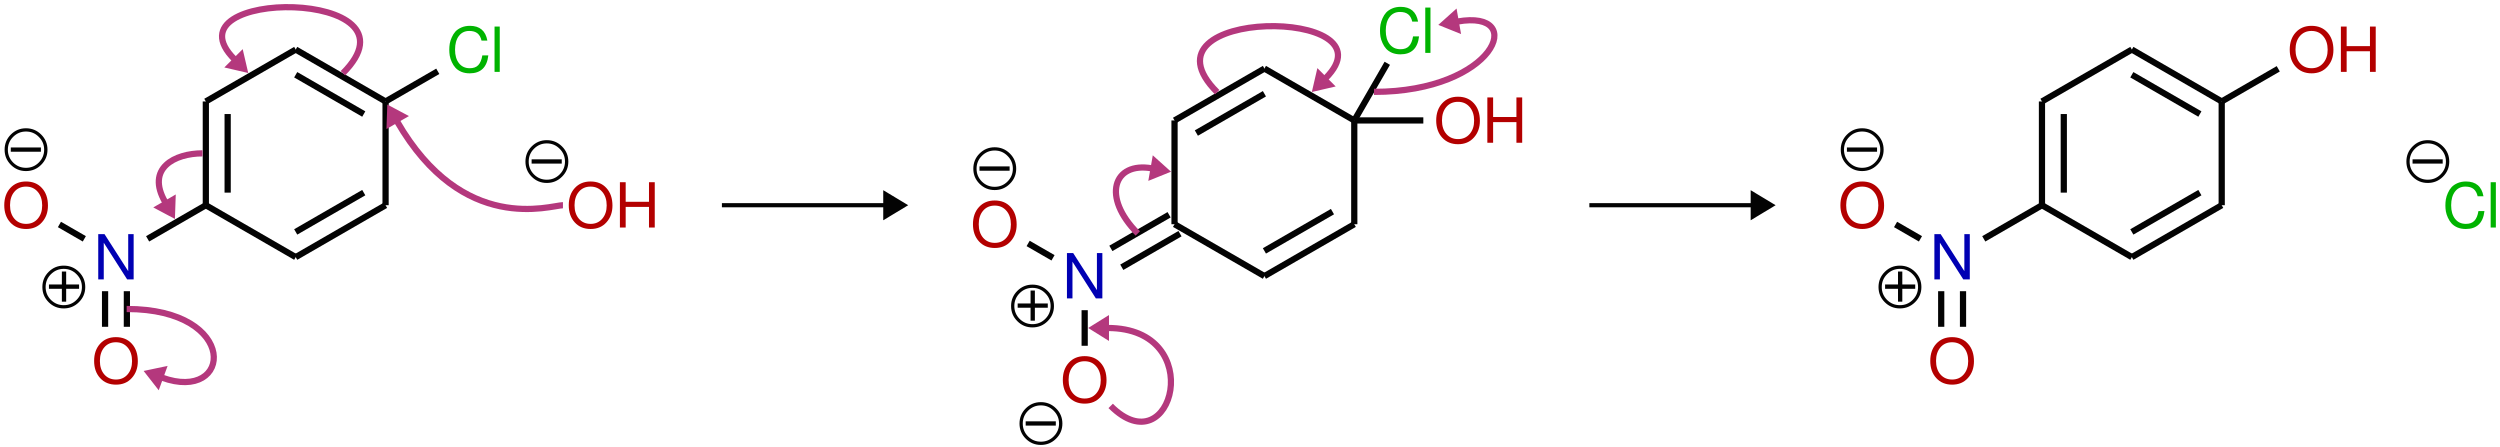
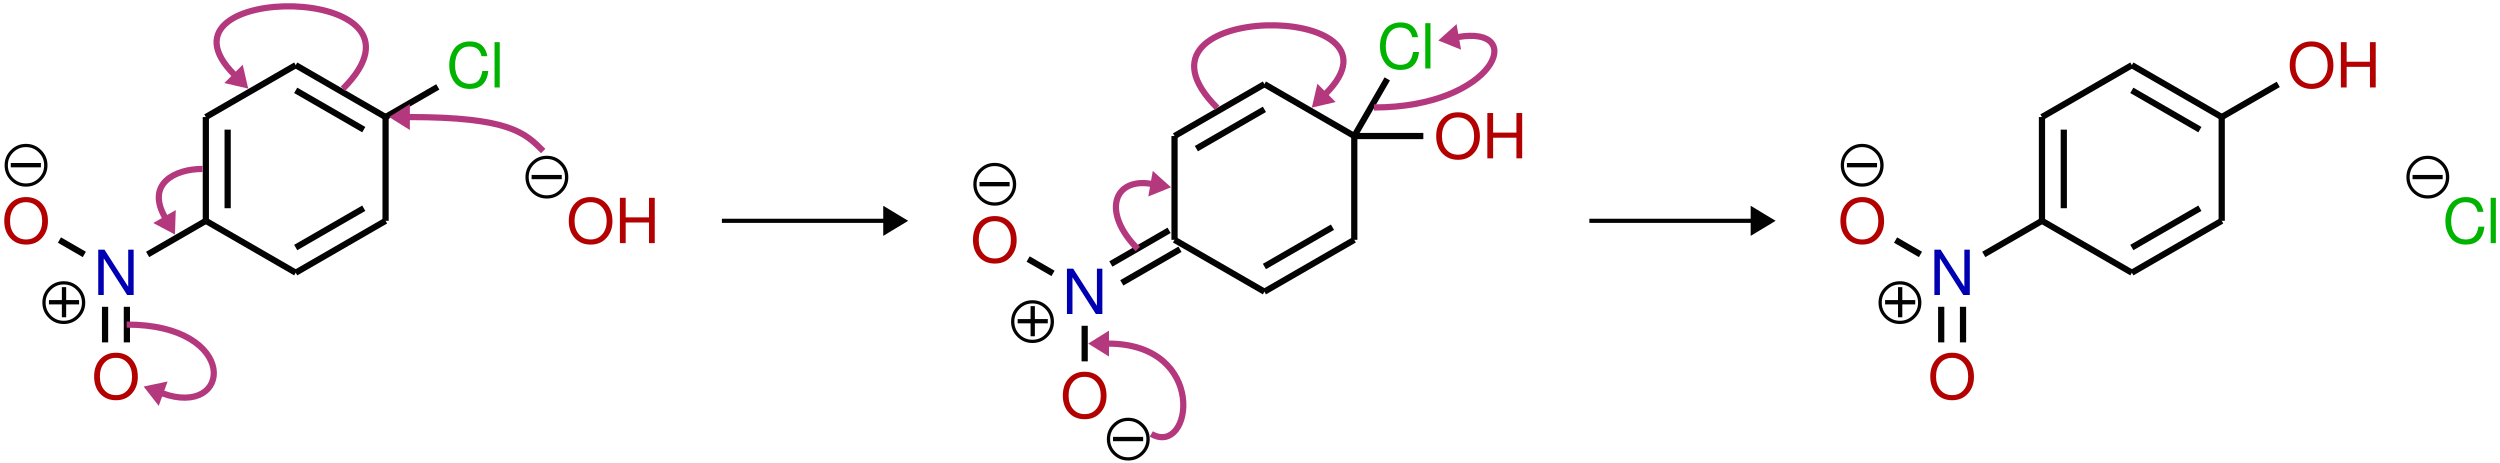
- <svg xmlns="http://www.w3.org/2000/svg" xmlns:xlink="http://www.w3.org/1999/xlink" width="481pt" height="86pt" viewBox="0 0 481 86" version="1.1">
+ <svg xmlns="http://www.w3.org/2000/svg" xmlns:xlink="http://www.w3.org/1999/xlink" width="481pt" height="89pt" viewBox="0 0 481 89" version="1.1">
  <defs>
    <g>
      <symbol overflow="visible" id="glyph0-0">
        <path style="stroke:none;" d="M 7.406 -6.219 C 7.406 -5.852 7.328 -5.52 7.172 -5.219 C 7.023 -4.926 6.848 -4.68 6.641 -4.484 C 6.43 -4.297 6.223 -4.109 6.016 -3.922 C 5.805 -3.742 5.629 -3.539 5.484 -3.312 C 5.336 -3.082 5.266 -2.844 5.266 -2.594 L 5.266 -2.031 L 4.188 -2.031 L 4.188 -2.688 C 4.188 -2.977 4.258 -3.254 4.406 -3.516 C 4.551 -3.785 4.727 -4.016 4.938 -4.203 C 5.156 -4.398 5.363 -4.594 5.562 -4.781 C 5.77 -4.969 5.945 -5.18 6.094 -5.422 C 6.25 -5.672 6.328 -5.938 6.328 -6.219 C 6.328 -6.625 6.188 -6.953 5.906 -7.203 C 5.625 -7.453 5.254 -7.578 4.797 -7.578 C 4.211 -7.578 3.805 -7.41 3.578 -7.078 C 3.359 -6.754 3.25 -6.301 3.25 -5.719 L 2.234 -5.719 C 2.234 -6.633 2.453 -7.328 2.891 -7.797 C 3.336 -8.273 3.992 -8.516 4.859 -8.516 C 5.629 -8.516 6.242 -8.305 6.703 -7.891 C 7.172 -7.473 7.406 -6.914 7.406 -6.219 Z M 5.266 -0.891 L 5.266 0.344 L 4.188 0.344 L 4.188 -0.891 Z M 0.422 1.656 L 0.422 -9.562 L 9.141 -9.562 L 9.141 1.656 Z M 1.406 0.828 L 8.156 0.828 L 8.156 -8.719 L 1.406 -8.719 Z M 1.406 0.828 " />
      </symbol>
      <symbol overflow="visible" id="glyph0-1">
        <path style="stroke:none;" d="M 8.891 -4.219 C 8.891 -2.926 8.504 -1.852 7.734 -1 C 6.973 -0.145 5.957 0.281 4.688 0.281 C 3.426 0.281 2.41 -0.141 1.641 -0.984 C 0.867 -1.828 0.484 -2.926 0.484 -4.281 C 0.484 -5.645 0.867 -6.75 1.641 -7.594 C 2.41 -8.438 3.422 -8.859 4.672 -8.859 C 5.953 -8.859 6.973 -8.438 7.734 -7.594 C 8.504 -6.75 8.891 -5.625 8.891 -4.219 Z M 4.672 -7.875 C 3.742 -7.875 3 -7.547 2.438 -6.891 C 1.875 -6.234 1.594 -5.363 1.594 -4.281 C 1.594 -3.207 1.875 -2.344 2.438 -1.688 C 3.008 -1.031 3.758 -0.703 4.688 -0.703 C 5.613 -0.703 6.359 -1.031 6.922 -1.688 C 7.492 -2.344 7.781 -3.195 7.781 -4.25 C 7.781 -5.344 7.492 -6.219 6.922 -6.875 C 6.359 -7.539 5.609 -7.875 4.672 -7.875 Z M 4.672 -7.875 " />
      </symbol>
      <symbol overflow="visible" id="glyph0-2">
        <path style="stroke:none;" d="M 7.766 -8.719 L 7.766 0 L 6.516 0 L 2.016 -7.062 L 2.016 0 L 0.953 0 L 0.953 -8.719 L 2.156 -8.719 L 6.719 -1.594 L 6.719 -8.719 Z M 7.766 -8.719 " />
      </symbol>
      <symbol overflow="visible" id="glyph0-3">
        <path style="stroke:none;" d="M 2.156 -6.406 C 1.477 -5.727 1.141 -4.906 1.141 -3.938 C 1.141 -2.977 1.477 -2.156 2.156 -1.469 C 2.844 -0.789 3.664 -0.453 4.625 -0.453 C 5.594 -0.453 6.414 -0.789 7.094 -1.469 C 7.781 -2.156 8.125 -2.977 8.125 -3.938 C 8.125 -4.906 7.781 -5.727 7.094 -6.406 C 6.414 -7.094 5.594 -7.438 4.625 -7.438 C 3.664 -7.438 2.844 -7.094 2.156 -6.406 Z M 1.719 -1.031 C 0.914 -1.832 0.516 -2.801 0.516 -3.938 C 0.516 -5.082 0.914 -6.055 1.719 -6.859 C 2.52 -7.66 3.488 -8.062 4.625 -8.062 C 5.77 -8.062 6.742 -7.66 7.547 -6.859 C 8.359 -6.055 8.766 -5.082 8.766 -3.938 C 8.766 -2.801 8.359 -1.832 7.547 -1.031 C 6.742 -0.227 5.77 0.172 4.625 0.172 C 3.488 0.172 2.52 -0.227 1.719 -1.031 Z M 7.578 -4.438 L 7.578 -3.609 L 5.094 -3.609 L 5.094 -1.125 L 4.266 -1.125 L 4.266 -3.609 L 1.781 -3.609 L 1.781 -4.438 L 4.266 -4.438 L 4.266 -6.922 L 5.094 -6.922 L 5.094 -4.438 Z M 7.578 -4.438 " />
      </symbol>
      <symbol overflow="visible" id="glyph0-4">
        <path style="stroke:none;" d="M 7.5 -4.375 L 7.5 -3.547 L 1.703 -3.547 L 1.703 -4.375 Z M 2.156 -6.406 C 1.477 -5.727 1.141 -4.906 1.141 -3.938 C 1.141 -2.977 1.477 -2.156 2.156 -1.469 C 2.844 -0.789 3.664 -0.453 4.625 -0.453 C 5.594 -0.453 6.414 -0.789 7.094 -1.469 C 7.781 -2.156 8.125 -2.977 8.125 -3.938 C 8.125 -4.906 7.781 -5.727 7.094 -6.406 C 6.414 -7.094 5.594 -7.438 4.625 -7.438 C 3.664 -7.438 2.844 -7.094 2.156 -6.406 Z M 1.719 -1.031 C 0.914 -1.832 0.516 -2.801 0.516 -3.938 C 0.516 -5.082 0.914 -6.055 1.719 -6.859 C 2.52 -7.66 3.488 -8.062 4.625 -8.062 C 5.77 -8.062 6.742 -7.66 7.547 -6.859 C 8.359 -6.055 8.766 -5.082 8.766 -3.938 C 8.766 -2.801 8.359 -1.832 7.547 -1.031 C 6.742 -0.227 5.77 0.172 4.625 0.172 C 3.488 0.172 2.52 -0.227 1.719 -1.031 Z M 1.719 -1.031 " />
      </symbol>
      <symbol overflow="visible" id="glyph0-5">
        <path style="stroke:none;" d="M 0.484 -4.25 C 0.484 -4.656 0.516 -5.051 0.578 -5.438 C 0.648 -5.832 0.781 -6.238 0.969 -6.656 C 1.156 -7.082 1.391 -7.453 1.672 -7.766 C 1.961 -8.078 2.348 -8.336 2.828 -8.547 C 3.305 -8.754 3.848 -8.859 4.453 -8.859 C 6.348 -8.859 7.469 -7.91 7.812 -6.016 L 6.688 -6.016 C 6.551 -6.629 6.297 -7.094 5.922 -7.406 C 5.547 -7.719 5.016 -7.875 4.328 -7.875 C 3.484 -7.875 2.816 -7.551 2.328 -6.906 C 1.836 -6.258 1.594 -5.379 1.594 -4.266 C 1.594 -3.172 1.848 -2.301 2.359 -1.656 C 2.867 -1.02 3.555 -0.703 4.422 -0.703 C 5.141 -0.703 5.688 -0.898 6.062 -1.297 C 6.445 -1.703 6.707 -2.328 6.844 -3.172 L 8 -3.172 C 7.738 -0.867 6.539 0.281 4.406 0.281 C 3.812 0.281 3.273 0.18 2.797 -0.016 C 2.328 -0.223 1.953 -0.484 1.672 -0.797 C 1.391 -1.109 1.156 -1.473 0.969 -1.891 C 0.781 -2.305 0.648 -2.707 0.578 -3.094 C 0.516 -3.477 0.484 -3.863 0.484 -4.25 Z M 0.484 -4.25 " />
      </symbol>
      <symbol overflow="visible" id="glyph0-6">
        <path style="stroke:none;" d="M 1.719 -8.719 L 1.719 0 L 0.719 0 L 0.719 -8.719 Z M 1.719 -8.719 " />
      </symbol>
      <symbol overflow="visible" id="glyph0-7">
        <path style="stroke:none;" d="M 6.547 -3.969 L 2.062 -3.969 L 2.062 0 L 0.953 0 L 0.953 -8.719 L 2.062 -8.719 L 2.062 -4.953 L 6.547 -4.953 L 6.547 -8.719 L 7.656 -8.719 L 7.656 0 L 6.547 0 Z M 6.547 -3.969 " />
      </symbol>
    </g>
  </defs>
  <g id="surface76">
    <g style="fill:rgb(70%,0%,0%);fill-opacity:1;">
-       <use xlink:href="#glyph0-1" x="17.626" y="73.725" />
+       <use xlink:href="#glyph0-1" x="17.626" y="76.725" />
    </g>
    <g style="fill:rgb(0%,0%,70%);fill-opacity:1;">
-       <use xlink:href="#glyph0-2" x="17.948" y="53.76" />
+       <use xlink:href="#glyph0-2" x="17.948" y="56.76" />
    </g>
    <g style="fill:rgb(0.999%,0.999%,0.999%);fill-opacity:1;">
-       <use xlink:href="#glyph0-3" x="7.637" y="59.169" />
+       <use xlink:href="#glyph0-3" x="7.637" y="62.169" />
    </g>
-     <path style="fill:none;stroke-width:1.196;stroke-linecap:butt;stroke-linejoin:miter;stroke:rgb(0.999%,0.999%,0.999%);stroke-opacity:1;stroke-miterlimit:10;" d="M -2.097 10.85 L -2.097 17.698 " transform="matrix(1,0,0,-1,22.312,73.725)" />
-     <path style="fill:none;stroke-width:1.196;stroke-linecap:butt;stroke-linejoin:miter;stroke:rgb(0.999%,0.999%,0.999%);stroke-opacity:1;stroke-miterlimit:10;" d="M 2.098 10.85 L 2.098 17.698 " transform="matrix(1,0,0,-1,22.312,73.725)" />
+     <path style="fill:none;stroke-width:1.196;stroke-linecap:butt;stroke-linejoin:miter;stroke:rgb(0.999%,0.999%,0.999%);stroke-opacity:1;stroke-miterlimit:10;" d="M -2.097 10.85 L -2.097 17.698 " transform="matrix(1,0,0,-1,22.312,76.725)" />
+     <path style="fill:none;stroke-width:1.196;stroke-linecap:butt;stroke-linejoin:miter;stroke:rgb(0.999%,0.999%,0.999%);stroke-opacity:1;stroke-miterlimit:10;" d="M 2.098 10.85 L 2.098 17.698 " transform="matrix(1,0,0,-1,22.312,76.725)" />
    <g style="fill:rgb(70%,0%,0%);fill-opacity:1;">
-       <use xlink:href="#glyph0-1" x="0.335" y="43.777" />
+       <use xlink:href="#glyph0-1" x="0.335" y="46.777" />
    </g>
    <g style="fill:rgb(0.999%,0.999%,0.999%);fill-opacity:1;">
-       <use xlink:href="#glyph0-4" x="0.371" y="32.742" />
+       <use xlink:href="#glyph0-4" x="0.371" y="35.742" />
    </g>
-     <path style="fill:none;stroke-width:1.196;stroke-linecap:butt;stroke-linejoin:miter;stroke:rgb(0.999%,0.999%,0.999%);stroke-opacity:1;stroke-miterlimit:10;" d="M -6.089 27.772 L -10.878 30.538 " transform="matrix(1,0,0,-1,22.312,73.725)" />
-     <path style="fill:none;stroke-width:1.196;stroke-linecap:butt;stroke-linejoin:miter;stroke:rgb(0.999%,0.999%,0.999%);stroke-opacity:1;stroke-miterlimit:10;" d="M 6.09 27.772 L 17.29 34.241 " transform="matrix(1,0,0,-1,22.312,73.725)" />
-     <path style="fill:none;stroke-width:1.196;stroke-linecap:butt;stroke-linejoin:miter;stroke:rgb(0.999%,0.999%,0.999%);stroke-opacity:1;stroke-miterlimit:10;" d="M 17.29 34.241 L 34.583 24.256 " transform="matrix(1,0,0,-1,22.312,73.725)" />
-     <path style="fill:none;stroke-width:1.196;stroke-linecap:butt;stroke-linejoin:miter;stroke:rgb(0.999%,0.999%,0.999%);stroke-opacity:1;stroke-miterlimit:10;" d="M 34.583 24.256 L 51.872 34.241 " transform="matrix(1,0,0,-1,22.312,73.725)" />
-     <path style="fill:none;stroke-width:1.196;stroke-linecap:butt;stroke-linejoin:miter;stroke:rgb(0.999%,0.999%,0.999%);stroke-opacity:1;stroke-miterlimit:10;" d="M 34.583 29.104 L 47.676 36.663 " transform="matrix(1,0,0,-1,22.312,73.725)" />
-     <path style="fill:none;stroke-width:1.196;stroke-linecap:butt;stroke-linejoin:miter;stroke:rgb(0.999%,0.999%,0.999%);stroke-opacity:1;stroke-miterlimit:10;" d="M 51.872 34.241 L 51.872 54.205 " transform="matrix(1,0,0,-1,22.312,73.725)" />
+     <path style="fill:none;stroke-width:1.196;stroke-linecap:butt;stroke-linejoin:miter;stroke:rgb(0.999%,0.999%,0.999%);stroke-opacity:1;stroke-miterlimit:10;" d="M -6.089 27.772 L -10.878 30.538 " transform="matrix(1,0,0,-1,22.312,76.725)" />
+     <path style="fill:none;stroke-width:1.196;stroke-linecap:butt;stroke-linejoin:miter;stroke:rgb(0.999%,0.999%,0.999%);stroke-opacity:1;stroke-miterlimit:10;" d="M 6.09 27.772 L 17.29 34.241 " transform="matrix(1,0,0,-1,22.312,76.725)" />
+     <path style="fill:none;stroke-width:1.196;stroke-linecap:butt;stroke-linejoin:miter;stroke:rgb(0.999%,0.999%,0.999%);stroke-opacity:1;stroke-miterlimit:10;" d="M 17.29 34.241 L 34.583 24.256 " transform="matrix(1,0,0,-1,22.312,76.725)" />
+     <path style="fill:none;stroke-width:1.196;stroke-linecap:butt;stroke-linejoin:miter;stroke:rgb(0.999%,0.999%,0.999%);stroke-opacity:1;stroke-miterlimit:10;" d="M 34.583 24.256 L 51.872 34.241 " transform="matrix(1,0,0,-1,22.312,76.725)" />
+     <path style="fill:none;stroke-width:1.196;stroke-linecap:butt;stroke-linejoin:miter;stroke:rgb(0.999%,0.999%,0.999%);stroke-opacity:1;stroke-miterlimit:10;" d="M 34.583 29.104 L 47.676 36.663 " transform="matrix(1,0,0,-1,22.312,76.725)" />
+     <path style="fill:none;stroke-width:1.196;stroke-linecap:butt;stroke-linejoin:miter;stroke:rgb(0.999%,0.999%,0.999%);stroke-opacity:1;stroke-miterlimit:10;" d="M 51.872 34.241 L 51.872 54.205 " transform="matrix(1,0,0,-1,22.312,76.725)" />
    <g style="fill:rgb(0%,70%,0%);fill-opacity:1;">
-       <use xlink:href="#glyph0-5" x="85.956" y="13.829" />
-       <use xlink:href="#glyph0-6" x="94.432" y="13.829" />
+       <use xlink:href="#glyph0-5" x="85.956" y="16.829" />
+       <use xlink:href="#glyph0-6" x="94.432" y="16.829" />
    </g>
-     <path style="fill:none;stroke-width:1.196;stroke-linecap:butt;stroke-linejoin:miter;stroke:rgb(0.999%,0.999%,0.999%);stroke-opacity:1;stroke-miterlimit:10;" d="M 51.872 54.205 L 61.918 60.006 " transform="matrix(1,0,0,-1,22.312,73.725)" />
-     <path style="fill:none;stroke-width:1.196;stroke-linecap:butt;stroke-linejoin:miter;stroke:rgb(0.999%,0.999%,0.999%);stroke-opacity:1;stroke-miterlimit:10;" d="M 51.872 54.205 L 34.583 64.19 " transform="matrix(1,0,0,-1,22.312,73.725)" />
-     <path style="fill:none;stroke-width:1.196;stroke-linecap:butt;stroke-linejoin:miter;stroke:rgb(0.999%,0.999%,0.999%);stroke-opacity:1;stroke-miterlimit:10;" d="M 47.676 51.784 L 34.583 59.342 " transform="matrix(1,0,0,-1,22.312,73.725)" />
-     <path style="fill:none;stroke-width:1.196;stroke-linecap:butt;stroke-linejoin:miter;stroke:rgb(0.999%,0.999%,0.999%);stroke-opacity:1;stroke-miterlimit:10;" d="M 34.583 64.19 L 17.29 54.205 " transform="matrix(1,0,0,-1,22.312,73.725)" />
-     <path style="fill:none;stroke-width:1.196;stroke-linecap:butt;stroke-linejoin:miter;stroke:rgb(0.999%,0.999%,0.999%);stroke-opacity:1;stroke-miterlimit:10;" d="M 17.29 54.205 L 17.29 34.241 " transform="matrix(1,0,0,-1,22.312,73.725)" />
-     <path style="fill:none;stroke-width:1.196;stroke-linecap:butt;stroke-linejoin:miter;stroke:rgb(0.999%,0.999%,0.999%);stroke-opacity:1;stroke-miterlimit:10;" d="M 21.489 51.784 L 21.489 36.663 " transform="matrix(1,0,0,-1,22.312,73.725)" />
+     <path style="fill:none;stroke-width:1.196;stroke-linecap:butt;stroke-linejoin:miter;stroke:rgb(0.999%,0.999%,0.999%);stroke-opacity:1;stroke-miterlimit:10;" d="M 51.872 54.205 L 61.918 60.006 " transform="matrix(1,0,0,-1,22.312,76.725)" />
+     <path style="fill:none;stroke-width:1.196;stroke-linecap:butt;stroke-linejoin:miter;stroke:rgb(0.999%,0.999%,0.999%);stroke-opacity:1;stroke-miterlimit:10;" d="M 51.872 54.205 L 34.583 64.19 " transform="matrix(1,0,0,-1,22.312,76.725)" />
+     <path style="fill:none;stroke-width:1.196;stroke-linecap:butt;stroke-linejoin:miter;stroke:rgb(0.999%,0.999%,0.999%);stroke-opacity:1;stroke-miterlimit:10;" d="M 47.676 51.784 L 34.583 59.342 " transform="matrix(1,0,0,-1,22.312,76.725)" />
+     <path style="fill:none;stroke-width:1.196;stroke-linecap:butt;stroke-linejoin:miter;stroke:rgb(0.999%,0.999%,0.999%);stroke-opacity:1;stroke-miterlimit:10;" d="M 34.583 64.19 L 17.29 54.205 " transform="matrix(1,0,0,-1,22.312,76.725)" />
+     <path style="fill:none;stroke-width:1.196;stroke-linecap:butt;stroke-linejoin:miter;stroke:rgb(0.999%,0.999%,0.999%);stroke-opacity:1;stroke-miterlimit:10;" d="M 17.29 54.205 L 17.29 34.241 " transform="matrix(1,0,0,-1,22.312,76.725)" />
+     <path style="fill:none;stroke-width:1.196;stroke-linecap:butt;stroke-linejoin:miter;stroke:rgb(0.999%,0.999%,0.999%);stroke-opacity:1;stroke-miterlimit:10;" d="M 21.489 51.784 L 21.489 36.663 " transform="matrix(1,0,0,-1,22.312,76.725)" />
    <g style="fill:rgb(70%,0%,0%);fill-opacity:1;">
-       <use xlink:href="#glyph0-1" x="108.946" y="43.777" />
+       <use xlink:href="#glyph0-1" x="108.946" y="46.777" />
    </g>
    <g style="fill:rgb(0.999%,0.999%,0.999%);fill-opacity:1;">
-       <use xlink:href="#glyph0-4" x="100.58" y="35.029" />
+       <use xlink:href="#glyph0-4" x="100.58" y="38.029" />
    </g>
    <g style="fill:rgb(70%,0%,0%);fill-opacity:1;">
-       <use xlink:href="#glyph0-7" x="118.318" y="43.777" />
+       <use xlink:href="#glyph0-7" x="118.318" y="46.777" />
    </g>
-     <path style="fill:none;stroke-width:0.801;stroke-linecap:butt;stroke-linejoin:miter;stroke:rgb(0.999%,0.999%,0.999%);stroke-opacity:1;stroke-miterlimit:10;" d="M 138.56 34.241 L 169.798 34.241 " transform="matrix(1,0,0,-1,0.335,73.725)" />
-     <path style="fill-rule:nonzero;fill:rgb(0.999%,0.999%,0.999%);fill-opacity:1;stroke-width:0.801;stroke-linecap:butt;stroke-linejoin:miter;stroke:rgb(0.999%,0.999%,0.999%);stroke-opacity:1;stroke-miterlimit:10;" d="M 4.027 0.001 L 0.402 2.184 L 0.402 -2.187 Z M 4.027 0.001 " transform="matrix(1,0,0,-1,169.9338,39.485)" />
+     <path style="fill:none;stroke-width:0.801;stroke-linecap:butt;stroke-linejoin:miter;stroke:rgb(0.999%,0.999%,0.999%);stroke-opacity:1;stroke-miterlimit:10;" d="M 138.56 34.241 L 169.798 34.241 " transform="matrix(1,0,0,-1,0.335,76.725)" />
+     <path style="fill-rule:nonzero;fill:rgb(0.999%,0.999%,0.999%);fill-opacity:1;stroke-width:0.801;stroke-linecap:butt;stroke-linejoin:miter;stroke:rgb(0.999%,0.999%,0.999%);stroke-opacity:1;stroke-miterlimit:10;" d="M 4.027 0.001 L 0.402 2.184 L 0.402 -2.187 Z M 4.027 0.001 " transform="matrix(1,0,0,-1,169.9338,42.485)" />
    <g style="fill:rgb(70%,0%,0%);fill-opacity:1;">
-       <use xlink:href="#glyph0-1" x="204.004" y="77.379" />
+       <use xlink:href="#glyph0-1" x="204.004" y="80.379" />
    </g>
    <g style="fill:rgb(0.999%,0.999%,0.999%);fill-opacity:1;">
-       <use xlink:href="#glyph0-4" x="195.638" y="85.433" />
+       <use xlink:href="#glyph0-4" x="212.442" y="88.433" />
    </g>
    <g style="fill:rgb(0%,0%,70%);fill-opacity:1;">
-       <use xlink:href="#glyph0-2" x="204.327" y="57.413" />
+       <use xlink:href="#glyph0-2" x="204.327" y="60.413" />
    </g>
    <g style="fill:rgb(0.999%,0.999%,0.999%);fill-opacity:1;">
-       <use xlink:href="#glyph0-3" x="194.016" y="62.823" />
+       <use xlink:href="#glyph0-3" x="194.016" y="65.823" />
    </g>
-     <path style="fill:none;stroke-width:1.196;stroke-linecap:butt;stroke-linejoin:miter;stroke:rgb(0.999%,0.999%,0.999%);stroke-opacity:1;stroke-miterlimit:10;" d="M 0 10.852 L 0 17.699 " transform="matrix(1,0,0,-1,208.691,77.379)" />
+     <path style="fill:none;stroke-width:1.196;stroke-linecap:butt;stroke-linejoin:miter;stroke:rgb(0.999%,0.999%,0.999%);stroke-opacity:1;stroke-miterlimit:10;" d="M 0 10.852 L 0 17.699 " transform="matrix(1,0,0,-1,208.691,80.379)" />
    <g style="fill:rgb(70%,0%,0%);fill-opacity:1;">
-       <use xlink:href="#glyph0-1" x="186.714" y="47.431" />
+       <use xlink:href="#glyph0-1" x="186.714" y="50.431" />
    </g>
    <g style="fill:rgb(0.999%,0.999%,0.999%);fill-opacity:1;">
-       <use xlink:href="#glyph0-4" x="186.75" y="36.396" />
+       <use xlink:href="#glyph0-4" x="186.75" y="39.396" />
    </g>
-     <path style="fill:none;stroke-width:1.196;stroke-linecap:butt;stroke-linejoin:miter;stroke:rgb(0.999%,0.999%,0.999%);stroke-opacity:1;stroke-miterlimit:10;" d="M -6.089 27.774 L -10.879 30.539 " transform="matrix(1,0,0,-1,208.691,77.379)" />
-     <path style="fill:none;stroke-width:1.196;stroke-linecap:butt;stroke-linejoin:miter;stroke:rgb(0.999%,0.999%,0.999%);stroke-opacity:1;stroke-miterlimit:10;" d="M 5.039 29.59 L 16.243 36.059 " transform="matrix(1,0,0,-1,208.691,77.379)" />
-     <path style="fill:none;stroke-width:1.196;stroke-linecap:butt;stroke-linejoin:miter;stroke:rgb(0.999%,0.999%,0.999%);stroke-opacity:1;stroke-miterlimit:10;" d="M 7.141 25.957 L 18.34 32.422 " transform="matrix(1,0,0,-1,208.691,77.379)" />
-     <path style="fill:none;stroke-width:1.196;stroke-linecap:butt;stroke-linejoin:miter;stroke:rgb(0.999%,0.999%,0.999%);stroke-opacity:1;stroke-miterlimit:10;" d="M 17.289 34.238 L 34.582 24.258 " transform="matrix(1,0,0,-1,208.691,77.379)" />
-     <path style="fill:none;stroke-width:1.196;stroke-linecap:butt;stroke-linejoin:miter;stroke:rgb(0.999%,0.999%,0.999%);stroke-opacity:1;stroke-miterlimit:10;" d="M 34.582 24.258 L 51.871 34.238 " transform="matrix(1,0,0,-1,208.691,77.379)" />
-     <path style="fill:none;stroke-width:1.196;stroke-linecap:butt;stroke-linejoin:miter;stroke:rgb(0.999%,0.999%,0.999%);stroke-opacity:1;stroke-miterlimit:10;" d="M 34.582 29.106 L 47.676 36.664 " transform="matrix(1,0,0,-1,208.691,77.379)" />
-     <path style="fill:none;stroke-width:1.196;stroke-linecap:butt;stroke-linejoin:miter;stroke:rgb(0.999%,0.999%,0.999%);stroke-opacity:1;stroke-miterlimit:10;" d="M 51.871 34.238 L 51.871 54.207 " transform="matrix(1,0,0,-1,208.691,77.379)" />
+     <path style="fill:none;stroke-width:1.196;stroke-linecap:butt;stroke-linejoin:miter;stroke:rgb(0.999%,0.999%,0.999%);stroke-opacity:1;stroke-miterlimit:10;" d="M -6.089 27.774 L -10.879 30.539 " transform="matrix(1,0,0,-1,208.691,80.379)" />
+     <path style="fill:none;stroke-width:1.196;stroke-linecap:butt;stroke-linejoin:miter;stroke:rgb(0.999%,0.999%,0.999%);stroke-opacity:1;stroke-miterlimit:10;" d="M 5.039 29.59 L 16.243 36.059 " transform="matrix(1,0,0,-1,208.691,80.379)" />
+     <path style="fill:none;stroke-width:1.196;stroke-linecap:butt;stroke-linejoin:miter;stroke:rgb(0.999%,0.999%,0.999%);stroke-opacity:1;stroke-miterlimit:10;" d="M 7.141 25.957 L 18.34 32.422 " transform="matrix(1,0,0,-1,208.691,80.379)" />
+     <path style="fill:none;stroke-width:1.196;stroke-linecap:butt;stroke-linejoin:miter;stroke:rgb(0.999%,0.999%,0.999%);stroke-opacity:1;stroke-miterlimit:10;" d="M 17.289 34.238 L 34.582 24.258 " transform="matrix(1,0,0,-1,208.691,80.379)" />
+     <path style="fill:none;stroke-width:1.196;stroke-linecap:butt;stroke-linejoin:miter;stroke:rgb(0.999%,0.999%,0.999%);stroke-opacity:1;stroke-miterlimit:10;" d="M 34.582 24.258 L 51.871 34.238 " transform="matrix(1,0,0,-1,208.691,80.379)" />
+     <path style="fill:none;stroke-width:1.196;stroke-linecap:butt;stroke-linejoin:miter;stroke:rgb(0.999%,0.999%,0.999%);stroke-opacity:1;stroke-miterlimit:10;" d="M 34.582 29.106 L 47.676 36.664 " transform="matrix(1,0,0,-1,208.691,80.379)" />
+     <path style="fill:none;stroke-width:1.196;stroke-linecap:butt;stroke-linejoin:miter;stroke:rgb(0.999%,0.999%,0.999%);stroke-opacity:1;stroke-miterlimit:10;" d="M 51.871 34.238 L 51.871 54.207 " transform="matrix(1,0,0,-1,208.691,80.379)" />
    <g style="fill:rgb(0%,70%,0%);fill-opacity:1;">
-       <use xlink:href="#glyph0-5" x="265.027" y="10.175" />
-       <use xlink:href="#glyph0-6" x="273.503" y="10.175" />
+       <use xlink:href="#glyph0-5" x="265.027" y="13.175" />
+       <use xlink:href="#glyph0-6" x="273.503" y="13.175" />
    </g>
-     <path style="fill:none;stroke-width:1.196;stroke-linecap:butt;stroke-linejoin:miter;stroke:rgb(0.999%,0.999%,0.999%);stroke-opacity:1;stroke-miterlimit:10;" d="M 51.871 54.207 L 58.223 65.203 " transform="matrix(1,0,0,-1,208.691,77.379)" />
+     <path style="fill:none;stroke-width:1.196;stroke-linecap:butt;stroke-linejoin:miter;stroke:rgb(0.999%,0.999%,0.999%);stroke-opacity:1;stroke-miterlimit:10;" d="M 51.871 54.207 L 58.223 65.203 " transform="matrix(1,0,0,-1,208.691,80.379)" />
    <g style="fill:rgb(70%,0%,0%);fill-opacity:1;">
-       <use xlink:href="#glyph0-1" x="275.84" y="27.466" />
+       <use xlink:href="#glyph0-1" x="275.84" y="30.466" />
    </g>
    <g style="fill:rgb(70%,0%,0%);fill-opacity:1;">
-       <use xlink:href="#glyph0-7" x="285.213" y="27.466" />
+       <use xlink:href="#glyph0-7" x="285.213" y="30.466" />
    </g>
-     <path style="fill:none;stroke-width:1.196;stroke-linecap:butt;stroke-linejoin:miter;stroke:rgb(0.999%,0.999%,0.999%);stroke-opacity:1;stroke-miterlimit:10;" d="M 51.871 54.207 L 65.157 54.207 " transform="matrix(1,0,0,-1,208.691,77.379)" />
-     <path style="fill:none;stroke-width:1.196;stroke-linecap:butt;stroke-linejoin:miter;stroke:rgb(0.999%,0.999%,0.999%);stroke-opacity:1;stroke-miterlimit:10;" d="M 51.871 54.207 L 34.582 64.188 " transform="matrix(1,0,0,-1,208.691,77.379)" />
-     <path style="fill:none;stroke-width:1.196;stroke-linecap:butt;stroke-linejoin:miter;stroke:rgb(0.999%,0.999%,0.999%);stroke-opacity:1;stroke-miterlimit:10;" d="M 34.582 64.188 L 17.289 54.207 " transform="matrix(1,0,0,-1,208.691,77.379)" />
-     <path style="fill:none;stroke-width:1.196;stroke-linecap:butt;stroke-linejoin:miter;stroke:rgb(0.999%,0.999%,0.999%);stroke-opacity:1;stroke-miterlimit:10;" d="M 34.582 59.34 L 21.489 51.781 " transform="matrix(1,0,0,-1,208.691,77.379)" />
-     <path style="fill:none;stroke-width:1.196;stroke-linecap:butt;stroke-linejoin:miter;stroke:rgb(0.999%,0.999%,0.999%);stroke-opacity:1;stroke-miterlimit:10;" d="M 17.289 54.207 L 17.289 34.238 " transform="matrix(1,0,0,-1,208.691,77.379)" />
-     <path style="fill:none;stroke-width:0.801;stroke-linecap:butt;stroke-linejoin:miter;stroke:rgb(0.999%,0.999%,0.999%);stroke-opacity:1;stroke-miterlimit:10;" d="M 305.458 34.241 L 336.696 34.241 " transform="matrix(1,0,0,-1,0.335,73.725)" />
-     <path style="fill-rule:nonzero;fill:rgb(0.999%,0.999%,0.999%);fill-opacity:1;stroke-width:0.801;stroke-linecap:butt;stroke-linejoin:miter;stroke:rgb(0.999%,0.999%,0.999%);stroke-opacity:1;stroke-miterlimit:10;" d="M 4.025 0.001 L 0.4 2.184 L 0.4 -2.187 Z M 4.025 0.001 " transform="matrix(1,0,0,-1,336.8307,39.485)" />
+     <path style="fill:none;stroke-width:1.196;stroke-linecap:butt;stroke-linejoin:miter;stroke:rgb(0.999%,0.999%,0.999%);stroke-opacity:1;stroke-miterlimit:10;" d="M 51.871 54.207 L 65.157 54.207 " transform="matrix(1,0,0,-1,208.691,80.379)" />
+     <path style="fill:none;stroke-width:1.196;stroke-linecap:butt;stroke-linejoin:miter;stroke:rgb(0.999%,0.999%,0.999%);stroke-opacity:1;stroke-miterlimit:10;" d="M 51.871 54.207 L 34.582 64.188 " transform="matrix(1,0,0,-1,208.691,80.379)" />
+     <path style="fill:none;stroke-width:1.196;stroke-linecap:butt;stroke-linejoin:miter;stroke:rgb(0.999%,0.999%,0.999%);stroke-opacity:1;stroke-miterlimit:10;" d="M 34.582 64.188 L 17.289 54.207 " transform="matrix(1,0,0,-1,208.691,80.379)" />
+     <path style="fill:none;stroke-width:1.196;stroke-linecap:butt;stroke-linejoin:miter;stroke:rgb(0.999%,0.999%,0.999%);stroke-opacity:1;stroke-miterlimit:10;" d="M 34.582 59.34 L 21.489 51.781 " transform="matrix(1,0,0,-1,208.691,80.379)" />
+     <path style="fill:none;stroke-width:1.196;stroke-linecap:butt;stroke-linejoin:miter;stroke:rgb(0.999%,0.999%,0.999%);stroke-opacity:1;stroke-miterlimit:10;" d="M 17.289 54.207 L 17.289 34.238 " transform="matrix(1,0,0,-1,208.691,80.379)" />
+     <path style="fill:none;stroke-width:0.801;stroke-linecap:butt;stroke-linejoin:miter;stroke:rgb(0.999%,0.999%,0.999%);stroke-opacity:1;stroke-miterlimit:10;" d="M 305.458 34.241 L 336.696 34.241 " transform="matrix(1,0,0,-1,0.335,76.725)" />
+     <path style="fill-rule:nonzero;fill:rgb(0.999%,0.999%,0.999%);fill-opacity:1;stroke-width:0.801;stroke-linecap:butt;stroke-linejoin:miter;stroke:rgb(0.999%,0.999%,0.999%);stroke-opacity:1;stroke-miterlimit:10;" d="M 4.025 0.001 L 0.4 2.184 L 0.4 -2.187 Z M 4.025 0.001 " transform="matrix(1,0,0,-1,336.8307,42.485)" />
    <g style="fill:rgb(70%,0%,0%);fill-opacity:1;">
-       <use xlink:href="#glyph0-1" x="370.899" y="73.725" />
+       <use xlink:href="#glyph0-1" x="370.899" y="76.725" />
    </g>
    <g style="fill:rgb(0%,0%,70%);fill-opacity:1;">
-       <use xlink:href="#glyph0-2" x="371.222" y="53.76" />
+       <use xlink:href="#glyph0-2" x="371.222" y="56.76" />
    </g>
    <g style="fill:rgb(0.999%,0.999%,0.999%);fill-opacity:1;">
-       <use xlink:href="#glyph0-3" x="360.91" y="59.169" />
+       <use xlink:href="#glyph0-3" x="360.91" y="62.169" />
    </g>
-     <path style="fill:none;stroke-width:1.196;stroke-linecap:butt;stroke-linejoin:miter;stroke:rgb(0.999%,0.999%,0.999%);stroke-opacity:1;stroke-miterlimit:10;" d="M -2.097 10.85 L -2.097 17.698 " transform="matrix(1,0,0,-1,375.585,73.725)" />
-     <path style="fill:none;stroke-width:1.196;stroke-linecap:butt;stroke-linejoin:miter;stroke:rgb(0.999%,0.999%,0.999%);stroke-opacity:1;stroke-miterlimit:10;" d="M 2.099 10.85 L 2.099 17.698 " transform="matrix(1,0,0,-1,375.585,73.725)" />
+     <path style="fill:none;stroke-width:1.196;stroke-linecap:butt;stroke-linejoin:miter;stroke:rgb(0.999%,0.999%,0.999%);stroke-opacity:1;stroke-miterlimit:10;" d="M -2.097 10.85 L -2.097 17.698 " transform="matrix(1,0,0,-1,375.585,76.725)" />
+     <path style="fill:none;stroke-width:1.196;stroke-linecap:butt;stroke-linejoin:miter;stroke:rgb(0.999%,0.999%,0.999%);stroke-opacity:1;stroke-miterlimit:10;" d="M 2.099 10.85 L 2.099 17.698 " transform="matrix(1,0,0,-1,375.585,76.725)" />
    <g style="fill:rgb(70%,0%,0%);fill-opacity:1;">
-       <use xlink:href="#glyph0-1" x="353.609" y="43.777" />
+       <use xlink:href="#glyph0-1" x="353.609" y="46.777" />
    </g>
    <g style="fill:rgb(0.999%,0.999%,0.999%);fill-opacity:1;">
-       <use xlink:href="#glyph0-4" x="353.644" y="32.742" />
+       <use xlink:href="#glyph0-4" x="353.644" y="35.742" />
    </g>
-     <path style="fill:none;stroke-width:1.196;stroke-linecap:butt;stroke-linejoin:miter;stroke:rgb(0.999%,0.999%,0.999%);stroke-opacity:1;stroke-miterlimit:10;" d="M -6.089 27.772 L -10.878 30.538 " transform="matrix(1,0,0,-1,375.585,73.725)" />
-     <path style="fill:none;stroke-width:1.196;stroke-linecap:butt;stroke-linejoin:miter;stroke:rgb(0.999%,0.999%,0.999%);stroke-opacity:1;stroke-miterlimit:10;" d="M 6.091 27.772 L 17.29 34.241 " transform="matrix(1,0,0,-1,375.585,73.725)" />
-     <path style="fill:none;stroke-width:1.196;stroke-linecap:butt;stroke-linejoin:miter;stroke:rgb(0.999%,0.999%,0.999%);stroke-opacity:1;stroke-miterlimit:10;" d="M 17.29 34.241 L 34.583 24.256 " transform="matrix(1,0,0,-1,375.585,73.725)" />
-     <path style="fill:none;stroke-width:1.196;stroke-linecap:butt;stroke-linejoin:miter;stroke:rgb(0.999%,0.999%,0.999%);stroke-opacity:1;stroke-miterlimit:10;" d="M 34.583 24.256 L 51.872 34.241 " transform="matrix(1,0,0,-1,375.585,73.725)" />
-     <path style="fill:none;stroke-width:1.196;stroke-linecap:butt;stroke-linejoin:miter;stroke:rgb(0.999%,0.999%,0.999%);stroke-opacity:1;stroke-miterlimit:10;" d="M 34.579 29.104 L 47.673 36.663 " transform="matrix(1,0,0,-1,375.585,73.725)" />
-     <path style="fill:none;stroke-width:1.196;stroke-linecap:butt;stroke-linejoin:miter;stroke:rgb(0.999%,0.999%,0.999%);stroke-opacity:1;stroke-miterlimit:10;" d="M 51.872 34.241 L 51.872 54.205 " transform="matrix(1,0,0,-1,375.585,73.725)" />
+     <path style="fill:none;stroke-width:1.196;stroke-linecap:butt;stroke-linejoin:miter;stroke:rgb(0.999%,0.999%,0.999%);stroke-opacity:1;stroke-miterlimit:10;" d="M -6.089 27.772 L -10.878 30.538 " transform="matrix(1,0,0,-1,375.585,76.725)" />
+     <path style="fill:none;stroke-width:1.196;stroke-linecap:butt;stroke-linejoin:miter;stroke:rgb(0.999%,0.999%,0.999%);stroke-opacity:1;stroke-miterlimit:10;" d="M 6.091 27.772 L 17.29 34.241 " transform="matrix(1,0,0,-1,375.585,76.725)" />
+     <path style="fill:none;stroke-width:1.196;stroke-linecap:butt;stroke-linejoin:miter;stroke:rgb(0.999%,0.999%,0.999%);stroke-opacity:1;stroke-miterlimit:10;" d="M 17.29 34.241 L 34.583 24.256 " transform="matrix(1,0,0,-1,375.585,76.725)" />
+     <path style="fill:none;stroke-width:1.196;stroke-linecap:butt;stroke-linejoin:miter;stroke:rgb(0.999%,0.999%,0.999%);stroke-opacity:1;stroke-miterlimit:10;" d="M 34.583 24.256 L 51.872 34.241 " transform="matrix(1,0,0,-1,375.585,76.725)" />
+     <path style="fill:none;stroke-width:1.196;stroke-linecap:butt;stroke-linejoin:miter;stroke:rgb(0.999%,0.999%,0.999%);stroke-opacity:1;stroke-miterlimit:10;" d="M 34.579 29.104 L 47.673 36.663 " transform="matrix(1,0,0,-1,375.585,76.725)" />
+     <path style="fill:none;stroke-width:1.196;stroke-linecap:butt;stroke-linejoin:miter;stroke:rgb(0.999%,0.999%,0.999%);stroke-opacity:1;stroke-miterlimit:10;" d="M 51.872 34.241 L 51.872 54.205 " transform="matrix(1,0,0,-1,375.585,76.725)" />
    <g style="fill:rgb(70%,0%,0%);fill-opacity:1;">
-       <use xlink:href="#glyph0-1" x="440.06" y="13.829" />
+       <use xlink:href="#glyph0-1" x="440.06" y="16.829" />
    </g>
    <g style="fill:rgb(70%,0%,0%);fill-opacity:1;">
-       <use xlink:href="#glyph0-7" x="449.433" y="13.829" />
+       <use xlink:href="#glyph0-7" x="449.433" y="16.829" />
    </g>
-     <path style="fill:none;stroke-width:1.196;stroke-linecap:butt;stroke-linejoin:miter;stroke:rgb(0.999%,0.999%,0.999%);stroke-opacity:1;stroke-miterlimit:10;" d="M 51.872 54.205 L 62.751 60.487 " transform="matrix(1,0,0,-1,375.585,73.725)" />
-     <path style="fill:none;stroke-width:1.196;stroke-linecap:butt;stroke-linejoin:miter;stroke:rgb(0.999%,0.999%,0.999%);stroke-opacity:1;stroke-miterlimit:10;" d="M 51.872 54.205 L 34.583 64.19 " transform="matrix(1,0,0,-1,375.585,73.725)" />
-     <path style="fill:none;stroke-width:1.196;stroke-linecap:butt;stroke-linejoin:miter;stroke:rgb(0.999%,0.999%,0.999%);stroke-opacity:1;stroke-miterlimit:10;" d="M 47.673 51.784 L 34.579 59.342 " transform="matrix(1,0,0,-1,375.585,73.725)" />
-     <path style="fill:none;stroke-width:1.196;stroke-linecap:butt;stroke-linejoin:miter;stroke:rgb(0.999%,0.999%,0.999%);stroke-opacity:1;stroke-miterlimit:10;" d="M 34.583 64.19 L 17.29 54.205 " transform="matrix(1,0,0,-1,375.585,73.725)" />
-     <path style="fill:none;stroke-width:1.196;stroke-linecap:butt;stroke-linejoin:miter;stroke:rgb(0.999%,0.999%,0.999%);stroke-opacity:1;stroke-miterlimit:10;" d="M 17.29 54.205 L 17.29 34.241 " transform="matrix(1,0,0,-1,375.585,73.725)" />
-     <path style="fill:none;stroke-width:1.196;stroke-linecap:butt;stroke-linejoin:miter;stroke:rgb(0.999%,0.999%,0.999%);stroke-opacity:1;stroke-miterlimit:10;" d="M 21.489 51.784 L 21.489 36.663 " transform="matrix(1,0,0,-1,375.585,73.725)" />
+     <path style="fill:none;stroke-width:1.196;stroke-linecap:butt;stroke-linejoin:miter;stroke:rgb(0.999%,0.999%,0.999%);stroke-opacity:1;stroke-miterlimit:10;" d="M 51.872 54.205 L 62.751 60.487 " transform="matrix(1,0,0,-1,375.585,76.725)" />
+     <path style="fill:none;stroke-width:1.196;stroke-linecap:butt;stroke-linejoin:miter;stroke:rgb(0.999%,0.999%,0.999%);stroke-opacity:1;stroke-miterlimit:10;" d="M 51.872 54.205 L 34.583 64.19 " transform="matrix(1,0,0,-1,375.585,76.725)" />
+     <path style="fill:none;stroke-width:1.196;stroke-linecap:butt;stroke-linejoin:miter;stroke:rgb(0.999%,0.999%,0.999%);stroke-opacity:1;stroke-miterlimit:10;" d="M 47.673 51.784 L 34.579 59.342 " transform="matrix(1,0,0,-1,375.585,76.725)" />
+     <path style="fill:none;stroke-width:1.196;stroke-linecap:butt;stroke-linejoin:miter;stroke:rgb(0.999%,0.999%,0.999%);stroke-opacity:1;stroke-miterlimit:10;" d="M 34.583 64.19 L 17.29 54.205 " transform="matrix(1,0,0,-1,375.585,76.725)" />
+     <path style="fill:none;stroke-width:1.196;stroke-linecap:butt;stroke-linejoin:miter;stroke:rgb(0.999%,0.999%,0.999%);stroke-opacity:1;stroke-miterlimit:10;" d="M 17.29 54.205 L 17.29 34.241 " transform="matrix(1,0,0,-1,375.585,76.725)" />
+     <path style="fill:none;stroke-width:1.196;stroke-linecap:butt;stroke-linejoin:miter;stroke:rgb(0.999%,0.999%,0.999%);stroke-opacity:1;stroke-miterlimit:10;" d="M 21.489 51.784 L 21.489 36.663 " transform="matrix(1,0,0,-1,375.585,76.725)" />
    <g style="fill:rgb(0%,70%,0%);fill-opacity:1;">
-       <use xlink:href="#glyph0-5" x="470.008" y="43.777" />
-       <use xlink:href="#glyph0-6" x="478.484" y="43.777" />
+       <use xlink:href="#glyph0-5" x="470.008" y="46.777" />
+       <use xlink:href="#glyph0-6" x="478.484" y="46.777" />
    </g>
    <g style="fill:rgb(0.999%,0.999%,0.999%);fill-opacity:1;">
-       <use xlink:href="#glyph0-4" x="462.473" y="35.029" />
+       <use xlink:href="#glyph0-4" x="462.473" y="38.029" />
    </g>
-     <path style="fill:none;stroke-width:1.196;stroke-linecap:butt;stroke-linejoin:miter;stroke:rgb(70.551%,22.095%,49.031%);stroke-opacity:1;stroke-miterlimit:10;" d="M -372.729 34.241 C -375.062 34.241 -391.921 28.323 -404.647 50.37 " transform="matrix(1,0,0,-1,481.042,73.725)" />
-     <path style="fill-rule:nonzero;fill:rgb(70.551%,22.095%,49.031%);fill-opacity:1;stroke-width:1.015;stroke-linecap:butt;stroke-linejoin:miter;stroke:rgb(70.551%,22.095%,49.031%);stroke-opacity:1;stroke-miterlimit:10;" d="M 3.044 0.002 L 0.507 1.584 L 0.508 0 L 0.506 -1.582 Z M 3.044 0.002 " transform="matrix(-0.49998,-0.86601,-0.86601,0.49998,76.51966,23.57665)" />
-     <path style="fill:none;stroke-width:1.196;stroke-linecap:butt;stroke-linejoin:miter;stroke:rgb(70.551%,22.095%,49.031%);stroke-opacity:1;stroke-miterlimit:10;" d="M -415.065 59.639 C -398.601 76.104 -449.706 76.104 -435.933 62.33 " transform="matrix(1,0,0,-1,481.042,73.725)" />
-     <path style="fill-rule:nonzero;fill:rgb(70.551%,22.095%,49.031%);fill-opacity:1;stroke-width:1.015;stroke-linecap:butt;stroke-linejoin:miter;stroke:rgb(70.551%,22.095%,49.031%);stroke-opacity:1;stroke-miterlimit:10;" d="M 3.044 0.001 L 0.508 1.581 L 0.508 0.001 L 0.505 -1.582 Z M 3.044 0.001 " transform="matrix(0.7071,0.7071,0.7071,-0.7071,44.92895,11.21569)" />
-     <path style="fill:none;stroke-width:1.196;stroke-linecap:butt;stroke-linejoin:miter;stroke:rgb(70.551%,22.095%,49.031%);stroke-opacity:1;stroke-miterlimit:10;" d="M -442.073 44.221 C -447.425 44.221 -453.022 41.362 -449.261 34.842 " transform="matrix(1,0,0,-1,481.042,73.725)" />
-     <path style="fill-rule:nonzero;fill:rgb(70.551%,22.095%,49.031%);fill-opacity:1;stroke-width:1.015;stroke-linecap:butt;stroke-linejoin:miter;stroke:rgb(70.551%,22.095%,49.031%);stroke-opacity:1;stroke-miterlimit:10;" d="M 3.044 0.001 L 0.506 1.583 L 0.508 -0.001 L 0.505 -1.583 Z M 3.044 0.001 " transform="matrix(0.49998,0.86601,0.86601,-0.49998,31.6535,38.66148)" />
-     <path style="fill:none;stroke-width:1.196;stroke-linecap:butt;stroke-linejoin:miter;stroke:rgb(70.551%,22.095%,49.031%);stroke-opacity:1;stroke-miterlimit:10;" d="M -456.671 14.276 C -434.827 14.276 -436.269 -3.884 -449.886 1.073 " transform="matrix(1,0,0,-1,481.042,73.725)" />
-     <path style="fill-rule:nonzero;fill:rgb(70.551%,22.095%,49.031%);fill-opacity:1;stroke-width:1.015;stroke-linecap:butt;stroke-linejoin:miter;stroke:rgb(70.551%,22.095%,49.031%);stroke-opacity:1;stroke-miterlimit:10;" d="M 3.043 -0.001 L 0.508 1.583 L 0.507 -0.001 L 0.508 -1.58 Z M 3.043 -0.001 " transform="matrix(-0.93967,-0.34204,-0.34204,0.93967,31.3943,72.74064)" />
-     <path style="fill:none;stroke-width:1.196;stroke-linecap:butt;stroke-linejoin:miter;stroke:rgb(70.551%,22.095%,49.031%);stroke-opacity:1;stroke-miterlimit:10;" d="M -270.336 -4.373 C -258.437 -16.271 -251.433 10.62 -270.914 10.62 " transform="matrix(1,0,0,-1,484.031,73.725)" />
-     <path style="fill-rule:nonzero;fill:rgb(70.551%,22.095%,49.031%);fill-opacity:1;stroke-width:1.015;stroke-linecap:butt;stroke-linejoin:miter;stroke:rgb(70.551%,22.095%,49.031%);stroke-opacity:1;stroke-miterlimit:10;" d="M 3.044 0.001 L 0.508 1.583 L 0.508 -1.581 Z M 3.044 0.001 " transform="matrix(-1,0,0,1,213.3717,63.10432)" />
-     <path style="fill:none;stroke-width:1.196;stroke-linecap:butt;stroke-linejoin:miter;stroke:rgb(70.551%,22.095%,49.031%);stroke-opacity:1;stroke-miterlimit:10;" d="M -265.117 28.815 C -272.109 35.807 -269.828 42.643 -262.418 41.338 " transform="matrix(1,0,0,-1,484.031,73.725)" />
-     <path style="fill-rule:nonzero;fill:rgb(70.551%,22.095%,49.031%);fill-opacity:1;stroke-width:1.015;stroke-linecap:butt;stroke-linejoin:miter;stroke:rgb(70.551%,22.095%,49.031%);stroke-opacity:1;stroke-miterlimit:10;" d="M 3.045 0.001 L 0.505 1.584 L 0.508 -1.581 Z M 3.045 0.001 " transform="matrix(0.9848,0.17363,0.17363,-0.9848,221.364,32.34284)" />
-     <path style="fill:none;stroke-width:1.196;stroke-linecap:butt;stroke-linejoin:miter;stroke:rgb(70.551%,22.095%,49.031%);stroke-opacity:1;stroke-miterlimit:10;" d="M -249.851 55.987 C -266.316 72.452 -215.211 72.452 -228.984 58.674 " transform="matrix(1,0,0,-1,484.031,73.725)" />
-     <path style="fill-rule:nonzero;fill:rgb(70.551%,22.095%,49.031%);fill-opacity:1;stroke-width:1.015;stroke-linecap:butt;stroke-linejoin:miter;stroke:rgb(70.551%,22.095%,49.031%);stroke-opacity:1;stroke-miterlimit:10;" d="M 3.044 0.001 L 0.509 1.581 L 0.506 -0.001 L 0.506 -1.581 Z M 3.044 0.001 " transform="matrix(-0.7071,0.7071,0.7071,0.7071,255.2259,14.86962)" />
-     <path style="fill:none;stroke-width:1.196;stroke-linecap:butt;stroke-linejoin:miter;stroke:rgb(70.551%,22.095%,49.031%);stroke-opacity:1;stroke-miterlimit:10;" d="M -219.672 56.049 C -196.386 56.049 -189.941 71.995 -203.609 69.584 " transform="matrix(1,0,0,-1,484.031,73.725)" />
-     <path style="fill-rule:nonzero;fill:rgb(70.551%,22.095%,49.031%);fill-opacity:1;stroke-width:1.015;stroke-linecap:butt;stroke-linejoin:miter;stroke:rgb(70.551%,22.095%,49.031%);stroke-opacity:1;stroke-miterlimit:10;" d="M 3.043 -0 L 0.505 1.581 L 0.508 -0.002 L 0.507 -1.58 Z M 3.043 -0 " transform="matrix(-0.9848,0.17363,0.17363,0.9848,280.6722,4.09709)" />
+     <path style="fill:none;stroke-width:1.196;stroke-linecap:butt;stroke-linejoin:miter;stroke:rgb(70.551%,22.095%,49.031%);stroke-opacity:1;stroke-miterlimit:10;" d="M -376.53 47.666 C -380.011 51.147 -382.952 54.205 -402.433 54.205 " transform="matrix(1,0,0,-1,481.042,76.725)" />
+     <path style="fill-rule:nonzero;fill:rgb(70.551%,22.095%,49.031%);fill-opacity:1;stroke-width:1.015;stroke-linecap:butt;stroke-linejoin:miter;stroke:rgb(70.551%,22.095%,49.031%);stroke-opacity:1;stroke-miterlimit:10;" d="M 3.042 -0 L 0.507 1.582 L 0.507 -1.582 Z M 3.042 -0 " transform="matrix(-1,0,0,1,78.8621,22.51963)" />
+     <path style="fill:none;stroke-width:1.196;stroke-linecap:butt;stroke-linejoin:miter;stroke:rgb(70.551%,22.095%,49.031%);stroke-opacity:1;stroke-miterlimit:10;" d="M -415.065 59.639 C -394.374 80.33 -453.937 80.33 -435.933 62.33 " transform="matrix(1,0,0,-1,481.042,76.725)" />
+     <path style="fill-rule:nonzero;fill:rgb(70.551%,22.095%,49.031%);fill-opacity:1;stroke-width:1.015;stroke-linecap:butt;stroke-linejoin:miter;stroke:rgb(70.551%,22.095%,49.031%);stroke-opacity:1;stroke-miterlimit:10;" d="M 3.044 0.001 L 0.508 1.581 L 0.508 0.001 L 0.505 -1.582 Z M 3.044 0.001 " transform="matrix(0.7071,0.7071,0.7071,-0.7071,44.92895,14.21569)" />
+     <path style="fill:none;stroke-width:1.196;stroke-linecap:butt;stroke-linejoin:miter;stroke:rgb(70.551%,22.095%,49.031%);stroke-opacity:1;stroke-miterlimit:10;" d="M -442.073 44.221 C -447.425 44.221 -453.022 41.362 -449.261 34.842 " transform="matrix(1,0,0,-1,481.042,76.725)" />
+     <path style="fill-rule:nonzero;fill:rgb(70.551%,22.095%,49.031%);fill-opacity:1;stroke-width:1.015;stroke-linecap:butt;stroke-linejoin:miter;stroke:rgb(70.551%,22.095%,49.031%);stroke-opacity:1;stroke-miterlimit:10;" d="M 3.044 0.001 L 0.506 1.583 L 0.508 -0.001 L 0.505 -1.583 Z M 3.044 0.001 " transform="matrix(0.49998,0.86601,0.86601,-0.49998,31.6535,41.66148)" />
+     <path style="fill:none;stroke-width:1.196;stroke-linecap:butt;stroke-linejoin:miter;stroke:rgb(70.551%,22.095%,49.031%);stroke-opacity:1;stroke-miterlimit:10;" d="M -456.671 14.276 C -434.827 14.276 -436.269 -3.884 -449.886 1.073 " transform="matrix(1,0,0,-1,481.042,76.725)" />
+     <path style="fill-rule:nonzero;fill:rgb(70.551%,22.095%,49.031%);fill-opacity:1;stroke-width:1.015;stroke-linecap:butt;stroke-linejoin:miter;stroke:rgb(70.551%,22.095%,49.031%);stroke-opacity:1;stroke-miterlimit:10;" d="M 3.043 -0.001 L 0.508 1.583 L 0.507 -0.001 L 0.508 -1.58 Z M 3.043 -0.001 " transform="matrix(-0.93967,-0.34204,-0.34204,0.93967,31.3943,75.74064)" />
+     <path style="fill:none;stroke-width:1.196;stroke-linecap:butt;stroke-linejoin:miter;stroke:rgb(70.551%,22.095%,49.031%);stroke-opacity:1;stroke-miterlimit:10;" d="M -262.519 -6.767 C -254.636 -11.318 -251.433 10.62 -270.914 10.62 " transform="matrix(1,0,0,-1,484.031,76.725)" />
+     <path style="fill-rule:nonzero;fill:rgb(70.551%,22.095%,49.031%);fill-opacity:1;stroke-width:1.015;stroke-linecap:butt;stroke-linejoin:miter;stroke:rgb(70.551%,22.095%,49.031%);stroke-opacity:1;stroke-miterlimit:10;" d="M 3.044 0.001 L 0.508 1.583 L 0.508 -1.581 Z M 3.044 0.001 " transform="matrix(-1,0,0,1,213.3717,66.10432)" />
+     <path style="fill:none;stroke-width:1.196;stroke-linecap:butt;stroke-linejoin:miter;stroke:rgb(70.551%,22.095%,49.031%);stroke-opacity:1;stroke-miterlimit:10;" d="M -265.117 28.815 C -272.109 35.807 -269.828 42.643 -262.418 41.338 " transform="matrix(1,0,0,-1,484.031,76.725)" />
+     <path style="fill-rule:nonzero;fill:rgb(70.551%,22.095%,49.031%);fill-opacity:1;stroke-width:1.015;stroke-linecap:butt;stroke-linejoin:miter;stroke:rgb(70.551%,22.095%,49.031%);stroke-opacity:1;stroke-miterlimit:10;" d="M 3.045 0.001 L 0.505 1.584 L 0.508 -1.581 Z M 3.045 0.001 " transform="matrix(0.9848,0.17363,0.17363,-0.9848,221.364,35.34284)" />
+     <path style="fill:none;stroke-width:1.196;stroke-linecap:butt;stroke-linejoin:miter;stroke:rgb(70.551%,22.095%,49.031%);stroke-opacity:1;stroke-miterlimit:10;" d="M -249.851 55.987 C -270.543 76.678 -210.984 76.678 -228.984 58.674 " transform="matrix(1,0,0,-1,484.031,76.725)" />
+     <path style="fill-rule:nonzero;fill:rgb(70.551%,22.095%,49.031%);fill-opacity:1;stroke-width:1.015;stroke-linecap:butt;stroke-linejoin:miter;stroke:rgb(70.551%,22.095%,49.031%);stroke-opacity:1;stroke-miterlimit:10;" d="M 3.044 0.001 L 0.509 1.581 L 0.506 -0.001 L 0.506 -1.581 Z M 3.044 0.001 " transform="matrix(-0.7071,0.7071,0.7071,0.7071,255.2259,17.86962)" />
+     <path style="fill:none;stroke-width:1.196;stroke-linecap:butt;stroke-linejoin:miter;stroke:rgb(70.551%,22.095%,49.031%);stroke-opacity:1;stroke-miterlimit:10;" d="M -219.672 56.049 C -196.386 56.049 -189.941 71.995 -203.609 69.584 " transform="matrix(1,0,0,-1,484.031,76.725)" />
+     <path style="fill-rule:nonzero;fill:rgb(70.551%,22.095%,49.031%);fill-opacity:1;stroke-width:1.015;stroke-linecap:butt;stroke-linejoin:miter;stroke:rgb(70.551%,22.095%,49.031%);stroke-opacity:1;stroke-miterlimit:10;" d="M 3.043 -0 L 0.505 1.581 L 0.508 -0.002 L 0.507 -1.58 Z M 3.043 -0 " transform="matrix(-0.9848,0.17363,0.17363,0.9848,280.6722,7.09709)" />
  </g>
</svg>
